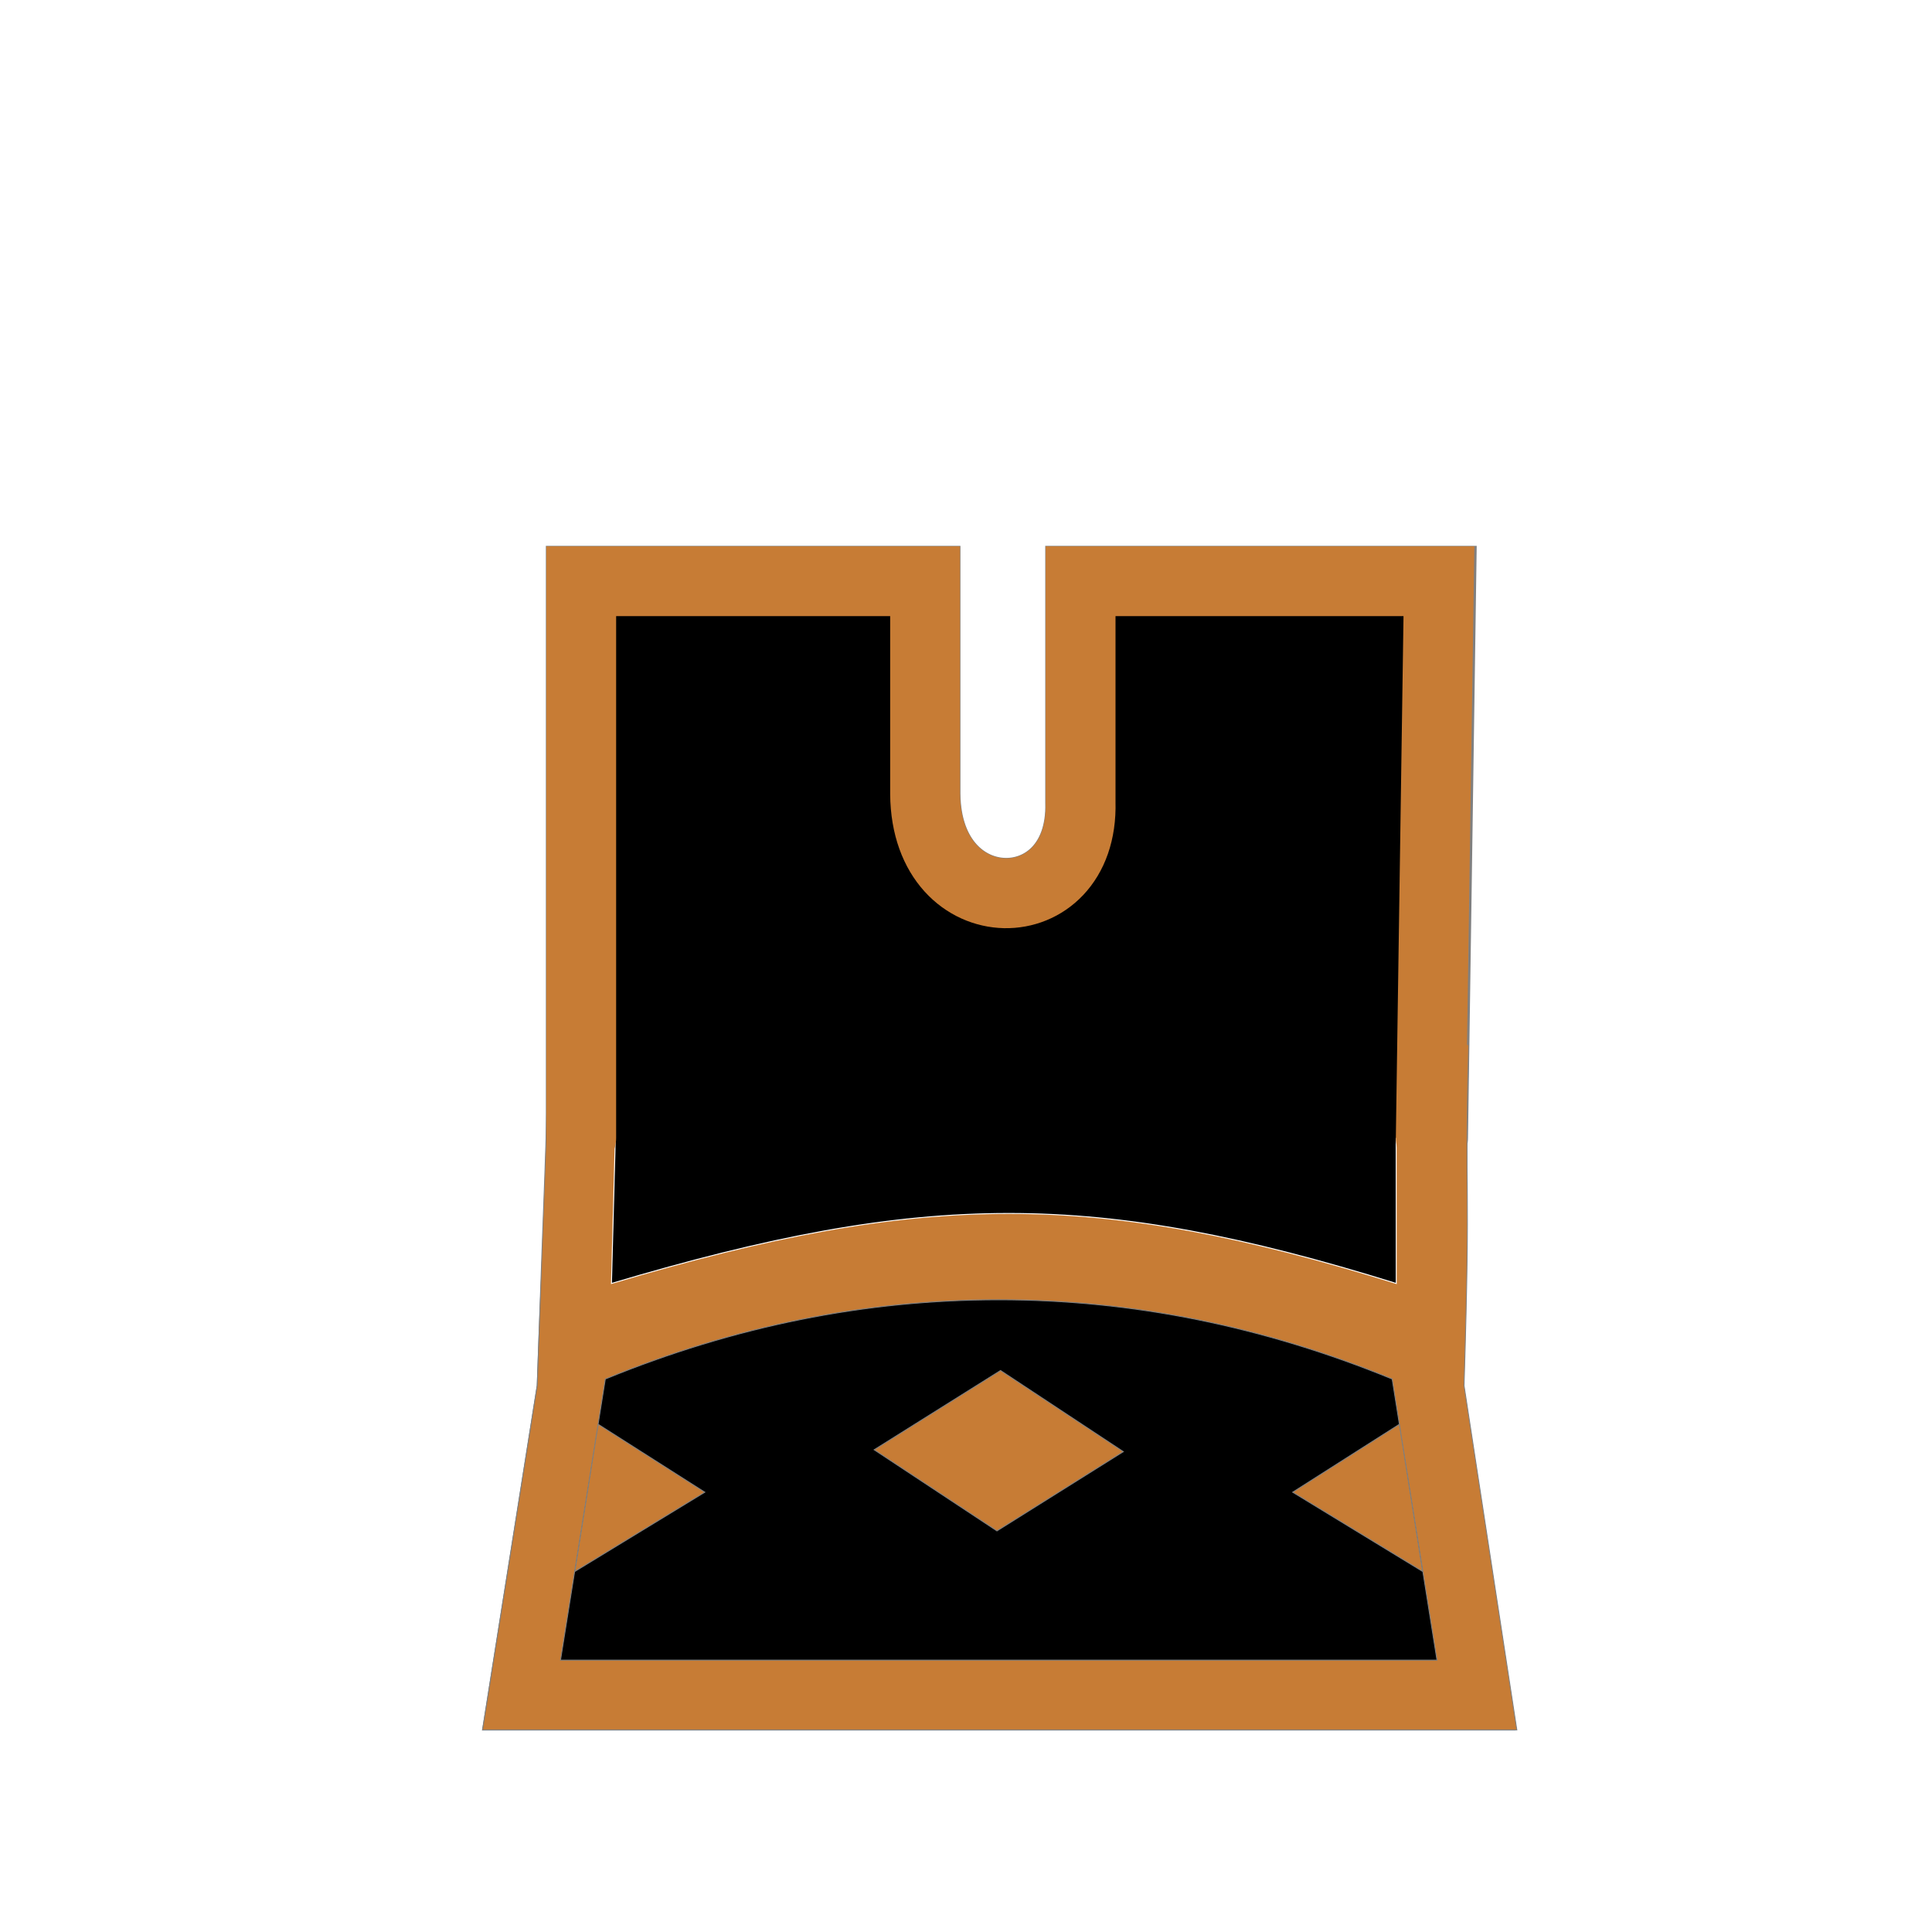
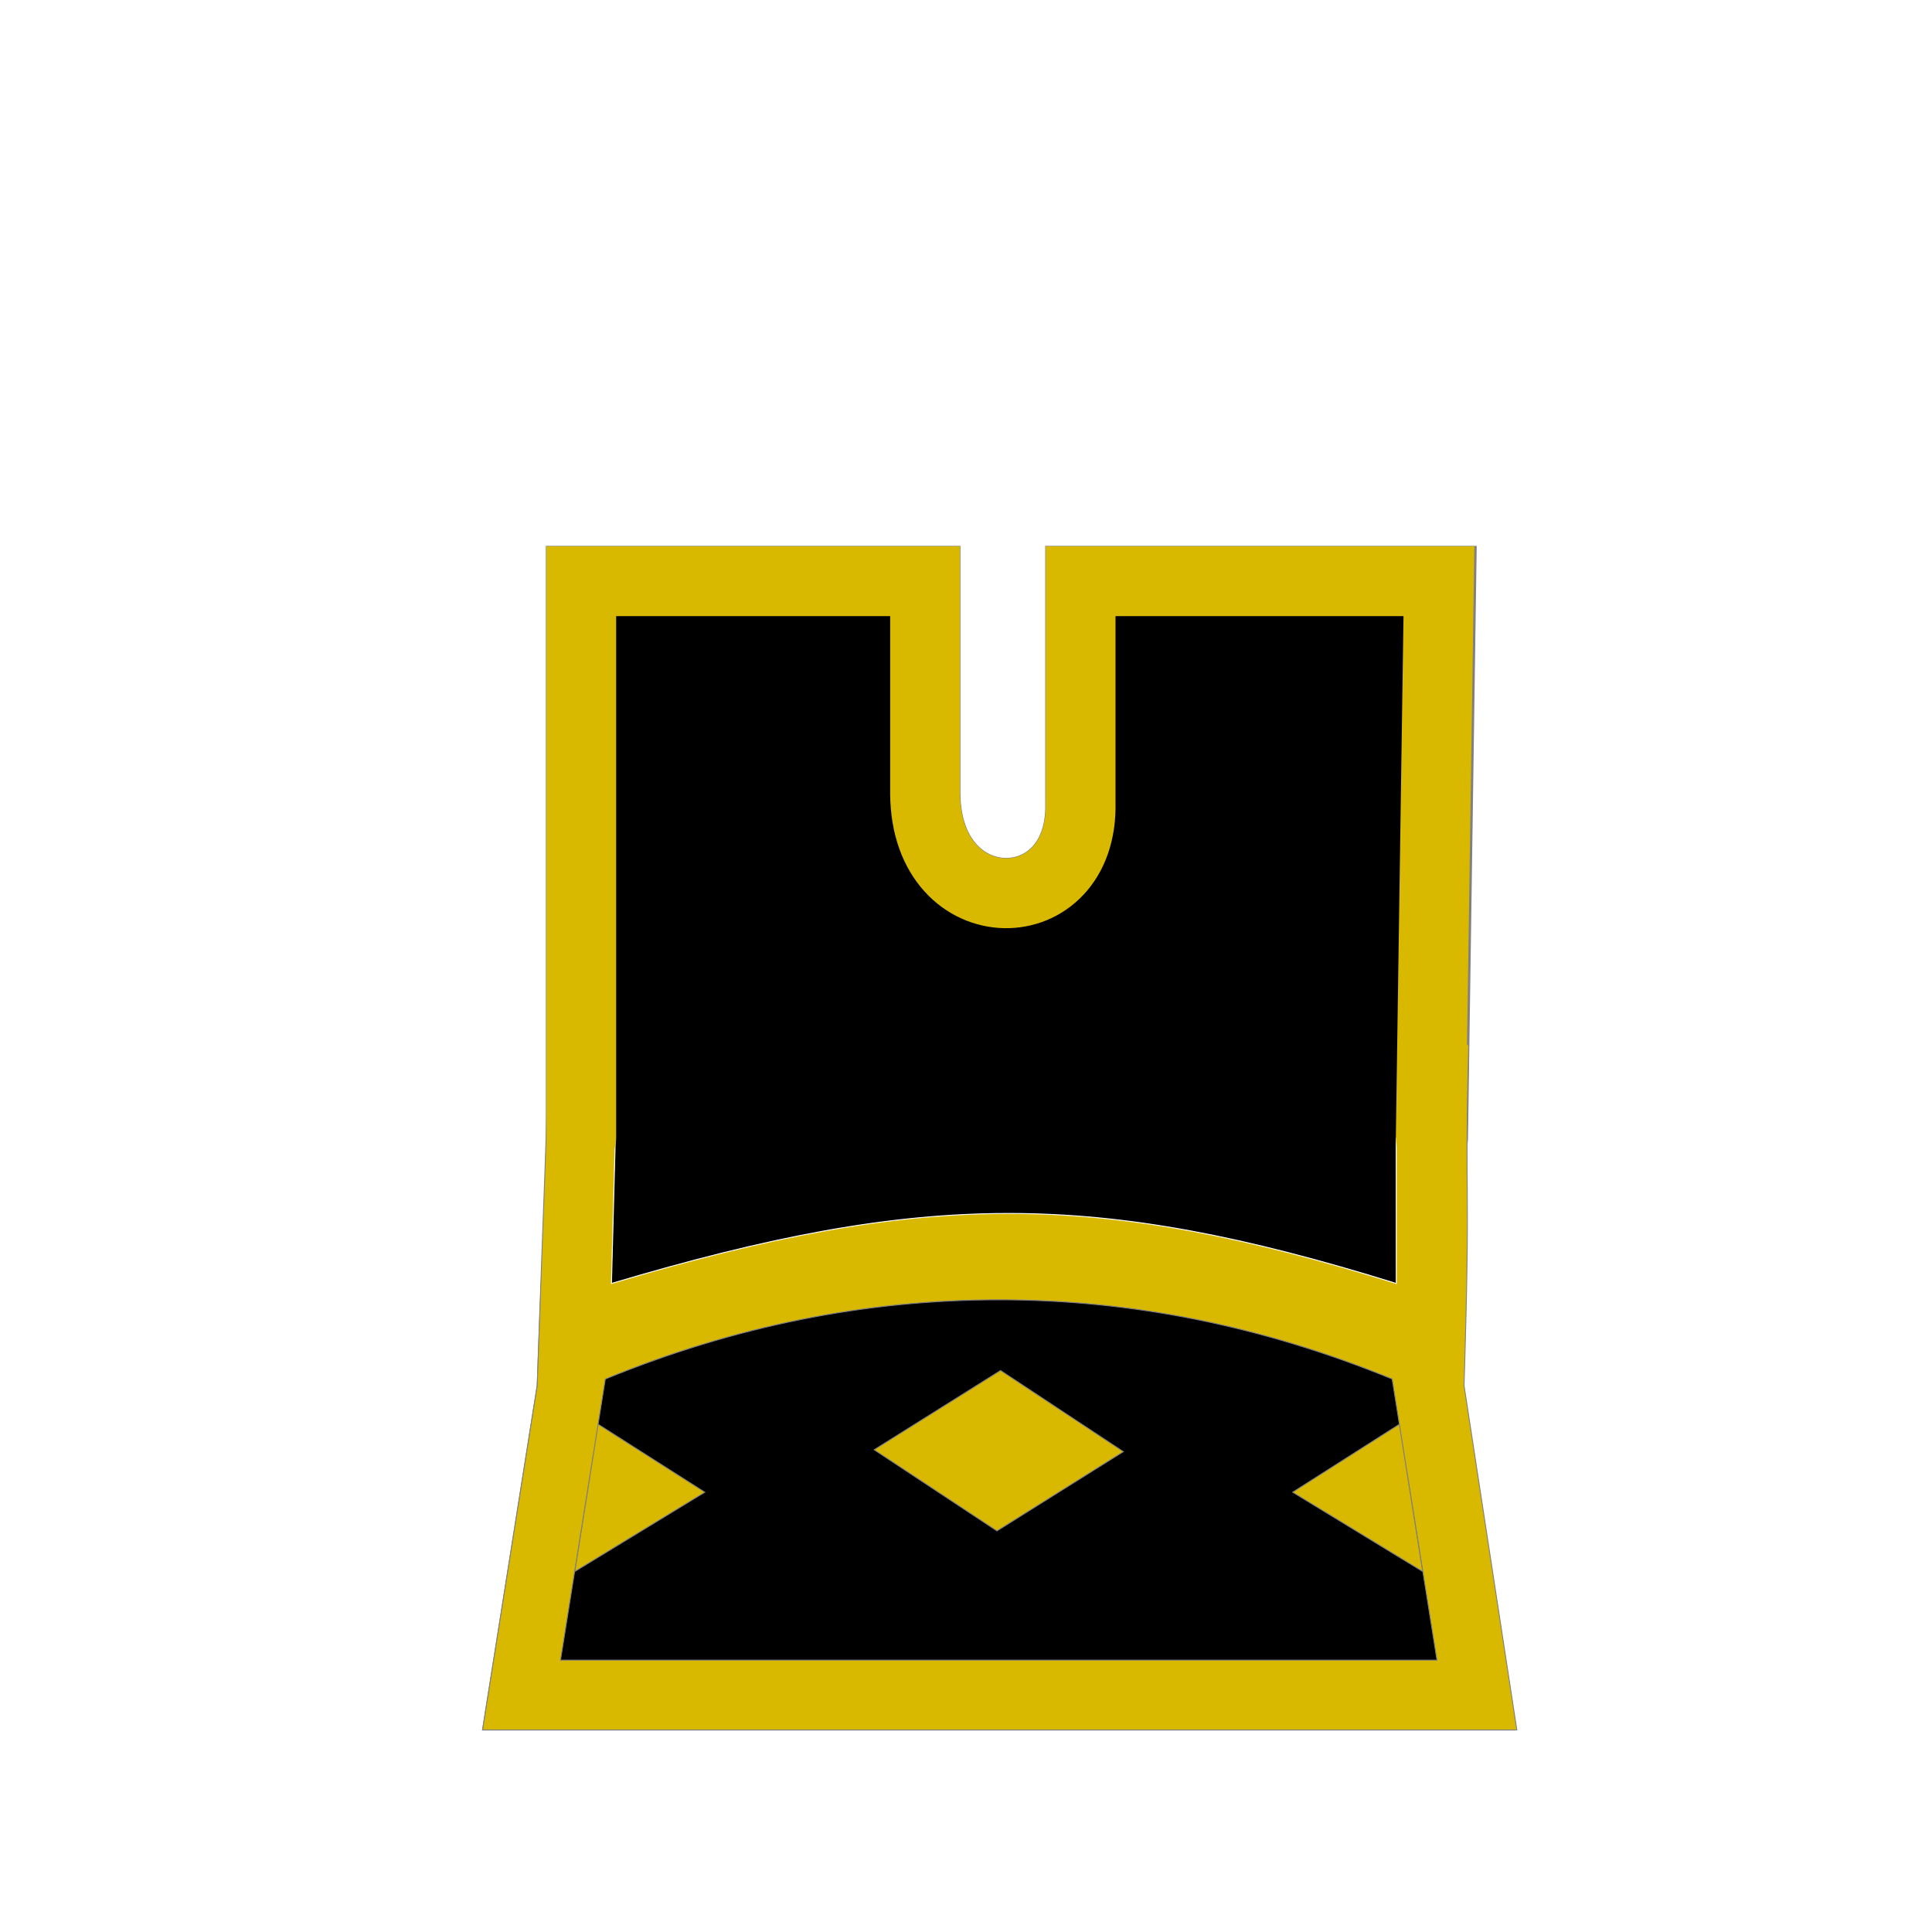
<svg xmlns="http://www.w3.org/2000/svg" viewBox="0 0 2048 2048">
  <g id="g3831-3" transform="matrix(1, 0, 0, 1, -5.684341886080802e-14, 0)">
    <g style="fill:#000000" transform="matrix(0.95,0,0,-1,85.91188,2038.806)" id="g4-6">
      <path style="stroke: rgb(128, 128, 128);" d="M 1024 205 L 448 205 L 509 570 C 517.96 817.412 523.021 787.475 522.354 957.475 C 1544.149 930.381 357.702 1005.551 1520.871 966.143 C 1502.182 787.465 1546.729 808.734 1539 570 L 1600 205 L 1024 205 Z" id="path6-7" />
    </g>
    <path id="path3825-5" d="M 616.136,1206.237 V 616.136 l 364.475,-10e-6 v 225.627 c 1.316,139.38 168.494,138.104 164.881,8.678 V 616.136 l 381.831,-10e-6 -8.678,590.102" style="fill-opacity: 1; stroke-width: 75; stroke-linecap: round; stroke-linejoin: miter; stroke-miterlimit: 4; stroke-dasharray: none; stroke-opacity: 1; stroke: rgb(128, 128, 128); fill: rgb(255, 255, 255);" />
  </g>
  <g id="g3831" transform="matrix(1, 0, 0, 1, -5.684341886080802e-14, 0)">
    <g style="fill:#000000" transform="matrix(0.95,0,0,-1,85.91188,2038.806)" id="g4">
-       <path style="stroke: rgb(128, 128, 128); fill: rgb(199, 124, 53);" d="M 577,529 551,373 696,457 Z M 1024,205 H 448 l 61,365 c 8.96,247.412 9.176,217.475 13.354,387.475 1021.795,-27.093 -137.14,13.375 1026.028,-26.034 -4.963,-182.513 2.557,-122.706 -5.172,-361.441 l 58.895,-365 z m 0,74 h 489 l -50,298 c -144,56 -290.333,84 -439,84 -148.667,0 -295,-28 -439,-84 L 535,279 Z m 447,250 26,-156 -145,84 z m -586,-27 141,84 137,-86 -141,-84 z" id="path6" />
+       <path style="stroke: rgb(128, 128, 128); fill: rgb(217, 184, 0);" d="M 577,529 551,373 696,457 Z M 1024,205 H 448 l 61,365 c 8.96,247.412 9.176,217.475 13.354,387.475 1021.795,-27.093 -137.14,13.375 1026.028,-26.034 -4.963,-182.513 2.557,-122.706 -5.172,-361.441 l 58.895,-365 z m 0,74 h 489 l -50,298 c -144,56 -290.333,84 -439,84 -148.667,0 -295,-28 -439,-84 L 535,279 Z m 447,250 26,-156 -145,84 z m -586,-27 141,84 137,-86 -141,-84 z" id="path6" />
    </g>
    <path id="path3827" d="m 648.169,1360.523 8.034,-301.811 823.729,8.678 0.165,293.133 c -318.441,-98.891 -499.308,-99.011 -831.928,0 z" style="fill-opacity: 1; stroke-width: 1px; stroke-linecap: butt; stroke-linejoin: miter; stroke-opacity: 1; stroke: rgb(255, 255, 255);" />
-     <path id="path3825" d="M 616.136,1206.237 V 616.136 l 364.475,-10e-6 v 225.627 c 1.316,139.38 168.494,138.104 164.881,8.678 V 616.136 l 379.831,-10e-6 -8.678,590.102" style="fill-opacity: 1; stroke-width: 74; stroke-linecap: round; stroke-linejoin: miter; stroke-miterlimit: 4; stroke-dasharray: none; stroke-opacity: 1; stroke: rgb(199, 124, 53);" />
+     <path id="path3825" d="M 616.136,1206.237 V 616.136 l 364.475,-10e-6 v 225.627 c 1.316,139.38 168.494,138.104 164.881,8.678 V 616.136 l 379.831,-10e-6 -8.678,590.102" style="fill-opacity: 1; stroke-width: 74; stroke-linecap: round; stroke-linejoin: miter; stroke-miterlimit: 4; stroke-dasharray: none; stroke-opacity: 1; stroke: rgb(217, 184, 0);" />
  </g>
</svg>
